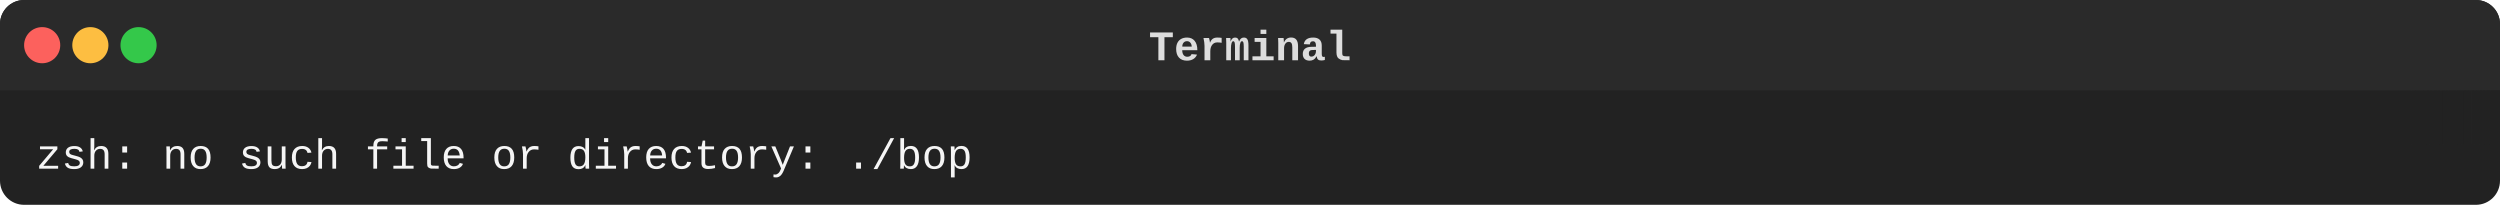
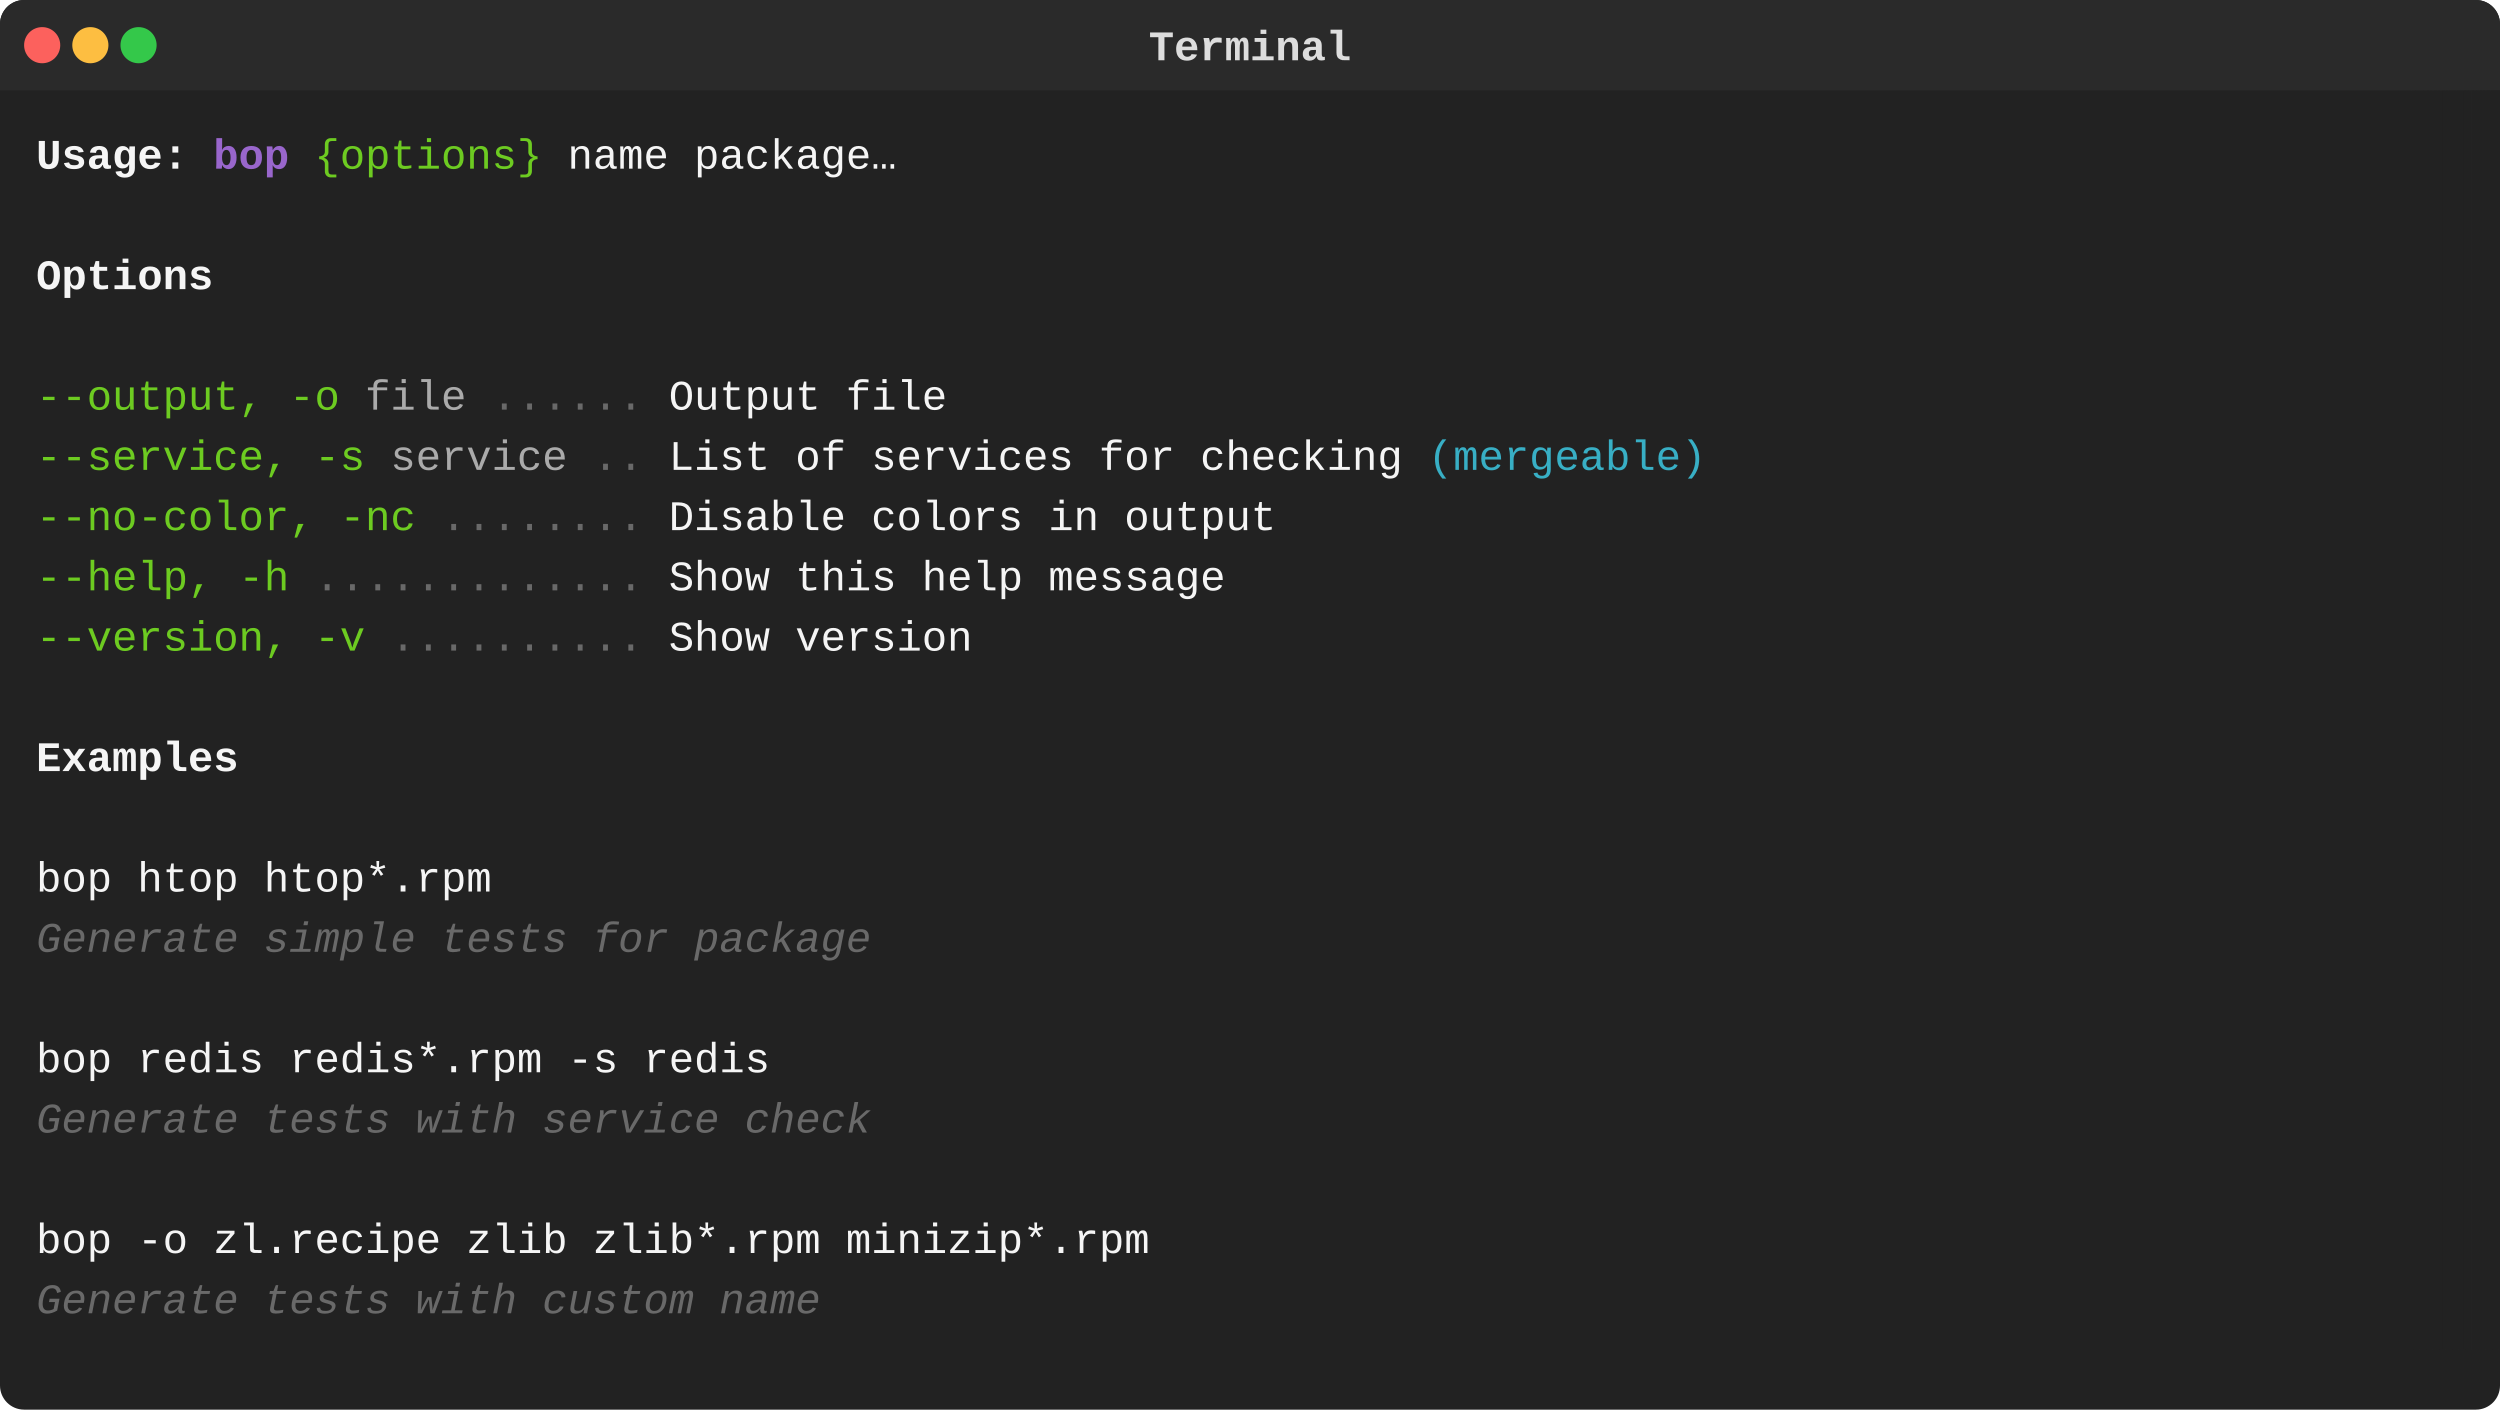
- <svg xmlns="http://www.w3.org/2000/svg" width="830" height="68" viewBox="0 0 830 68" fill="none">
+ <svg xmlns="http://www.w3.org/2000/svg" width="830" height="468" viewBox="0 0 830 468" fill="none">
  <defs>
    <linearGradient id="fog" x1="0" x2="1" y1="0" y2="0">
      <stop offset="0%" class="bg" stop-opacity="0" />
      <stop offset="98%" class="bg" stop-opacity="1" />
    </linearGradient>
  </defs>
  <style>
    text { font-family: ui-monospace, 'JetBrains Mono', 'Fira Code', 'Iosevka', SFMono-Regular, 'SF Mono', Menlo, Consolas, 'Liberation Mono', monospace; font-size: 14px; font-display: swap; white-space: pre; }
    tspan { white-space: pre; }

    .bold { font-weight: bold; }
    .italic { font-style: italic; }
    .underline { text-decoration-line: underline; }
    .dim { opacity: 0.75; }
    .terminal { font-weight: bold; }

    text { fill: #F5F5F5; }
    .terminal { fill: #DDD; }
    .bg { fill: #222; stop-color: #222; }
    .window { fill: #2A2A2A; }
    tspan.r { fill: #D22424; }
    tspan.g { fill: #6DCB21; }
    tspan.y { fill: #DAC425; }
    tspan.b { fill: #5C9AD8; }
    tspan.m { fill: #B6419E; }
    tspan.c { fill: #38AFC5; }
    tspan.LG { fill: #AAA; }
    tspan.DG { fill: #696969; }
    tspan.R { fill: #EF5A56; }
    tspan.G { fill: #49E471; }
    tspan.Y { fill: #E3E342; }
    tspan.B { fill: #7AAAE4; }
    tspan.M { fill: #B853D9; }
    tspan.C { fill: #5FD5DE; }
    tspan.W { fill: #BEBEBE; }
    ::-moz-selection { color: #CCC; fill: #CCC; background: #444; }
    ::selection { color: #CCC; fill: #CCC; background: #444; }

  </style>
-   <rect width="830" height="68" x="0" y="0" rx="8" ry="8" class="bg" />
+   <rect width="830" height="468" x="0" y="0" rx="8" ry="8" class="bg" />
  <path class="window" d="M8 0h814a8 8 0 0 1 8 8v22H0V8a8 8 0 0 1 8-8Z" shape="rect 0 0 830 30 8 8 0 0 1@c79e7e5e" />
  <circle r="6" cx="14" cy="15" fill="#FC615D" />
  <circle r="6" cx="30" cy="15" fill="#FDBE41" />
  <circle r="6" cx="46" cy="15" fill="#34C84A" />
  <text x="50%" y="20" text-anchor="middle">
    <tspan class="terminal">Terminal</tspan>
  </text>
-   <text x="12" y="56">zsh: no such file or directory: ./bop</text>
-   <rect x="800" y="30" width="30.3" height="18" fill="url(#fog)" />
+   <text x="12" y="56">
+     <tspan class="bold">Usage:</tspan>
+     <tspan class="bold" fill="#96C">bop</tspan>
+     <tspan class="g">{options}</tspan> name package…</text>
+   <text x="12" y="96">
+     <tspan class="bold">Options</tspan>
+   </text>
+   <text x="12" y="136">
+     <tspan class="g">--output, -o</tspan>
+     <tspan class="LG">file</tspan>
+     <tspan class="DG">......</tspan> Output file</text>
+   <text x="12" y="156">
+     <tspan class="g">--service, -s</tspan>
+     <tspan class="LG">service</tspan>
+     <tspan class="DG">..</tspan> List of services for checking <tspan class="c">(mergeable)</tspan>
+   </text>
+   <text x="12" y="176">
+     <tspan class="g">--no-color, -nc</tspan>
+     <tspan class="DG">........</tspan> Disable colors in output</text>
+   <text x="12" y="196">
+     <tspan class="g">--help, -h</tspan>
+     <tspan class="DG">.............</tspan> Show this help message</text>
+   <text x="12" y="216">
+     <tspan class="g">--version, -v</tspan>
+     <tspan class="DG">..........</tspan> Show version</text>
+   <text x="12" y="256">
+     <tspan class="bold">Examples</tspan>
+   </text>
+   <text x="12" y="296">  bop htop htop*.rpm</text>
+   <text x="12" y="316">
+     <tspan class="italic DG">Generate simple tests for package</tspan>
+   </text>
+   <text x="12" y="356">  bop redis redis*.rpm -s redis</text>
+   <text x="12" y="376">
+     <tspan class="italic DG">Generate tests with service check</tspan>
+   </text>
+   <text x="12" y="416">  bop -o zl.recipe zlib zlib*.rpm minizip*.rpm</text>
+   <text x="12" y="436">
+     <tspan class="italic DG">Generate tests with custom name</tspan>
+   </text>
+   <rect x="800" y="30" width="30.3" height="418" fill="url(#fog)" />
</svg>
